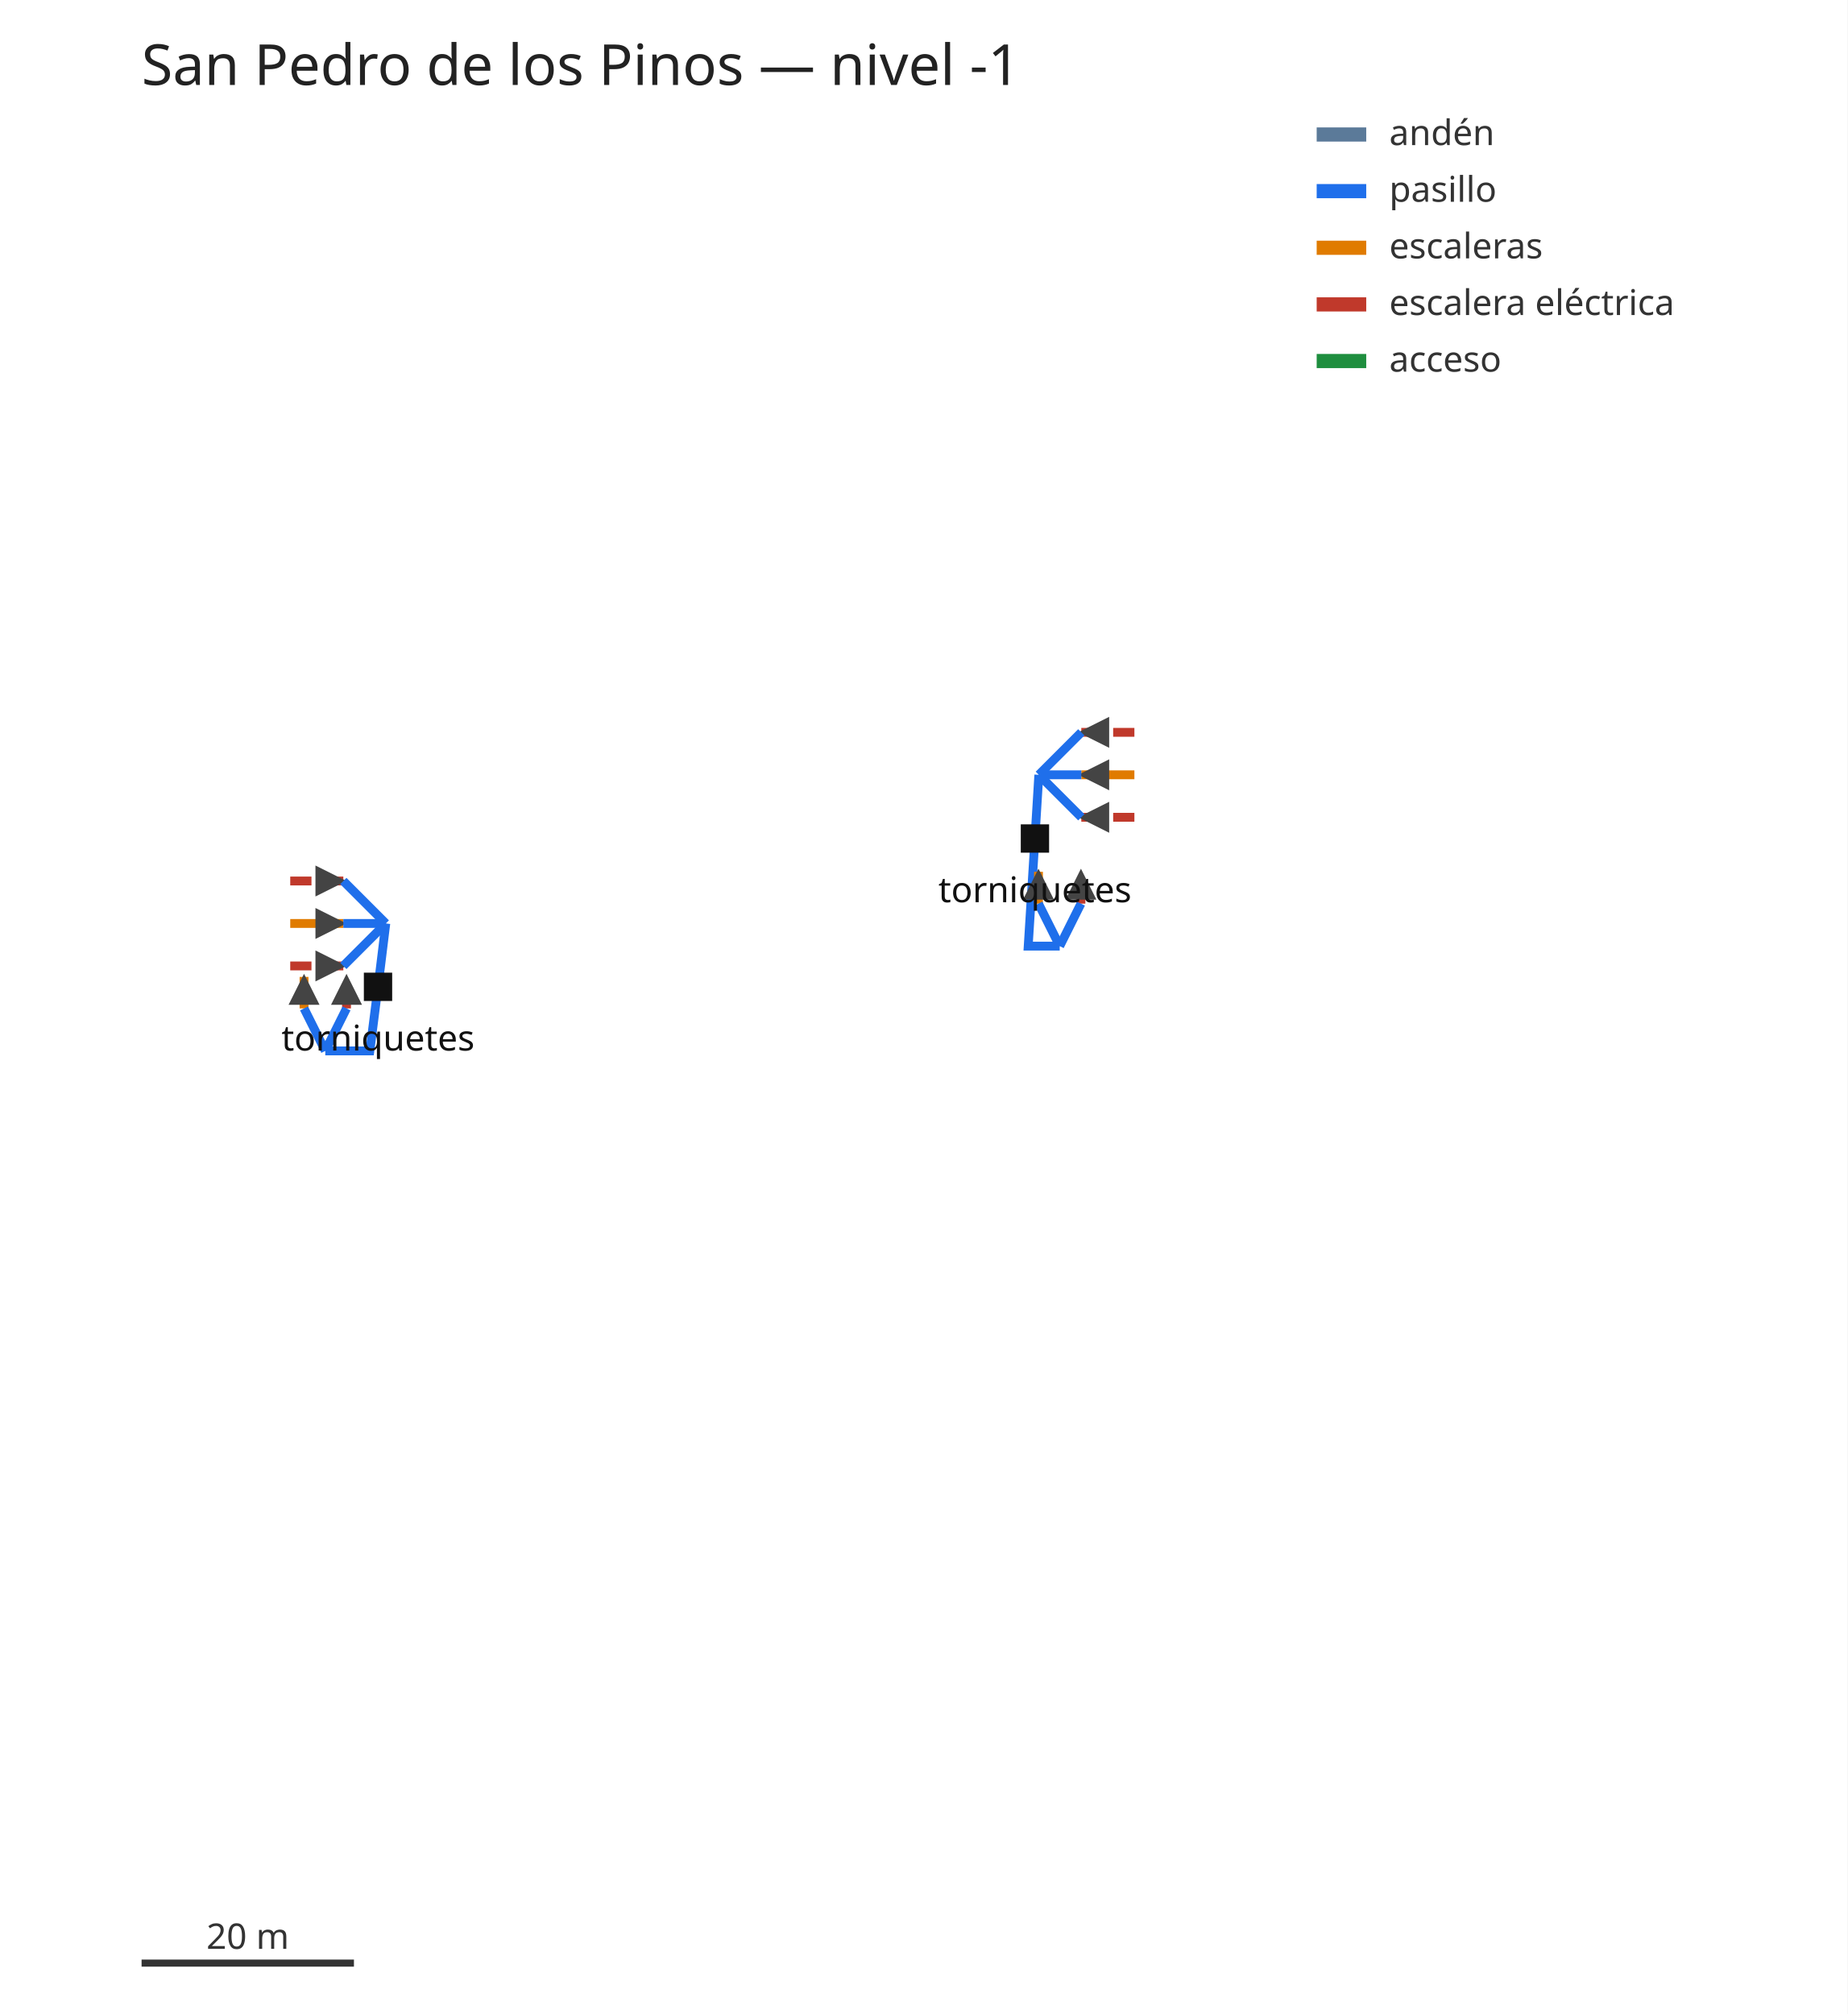
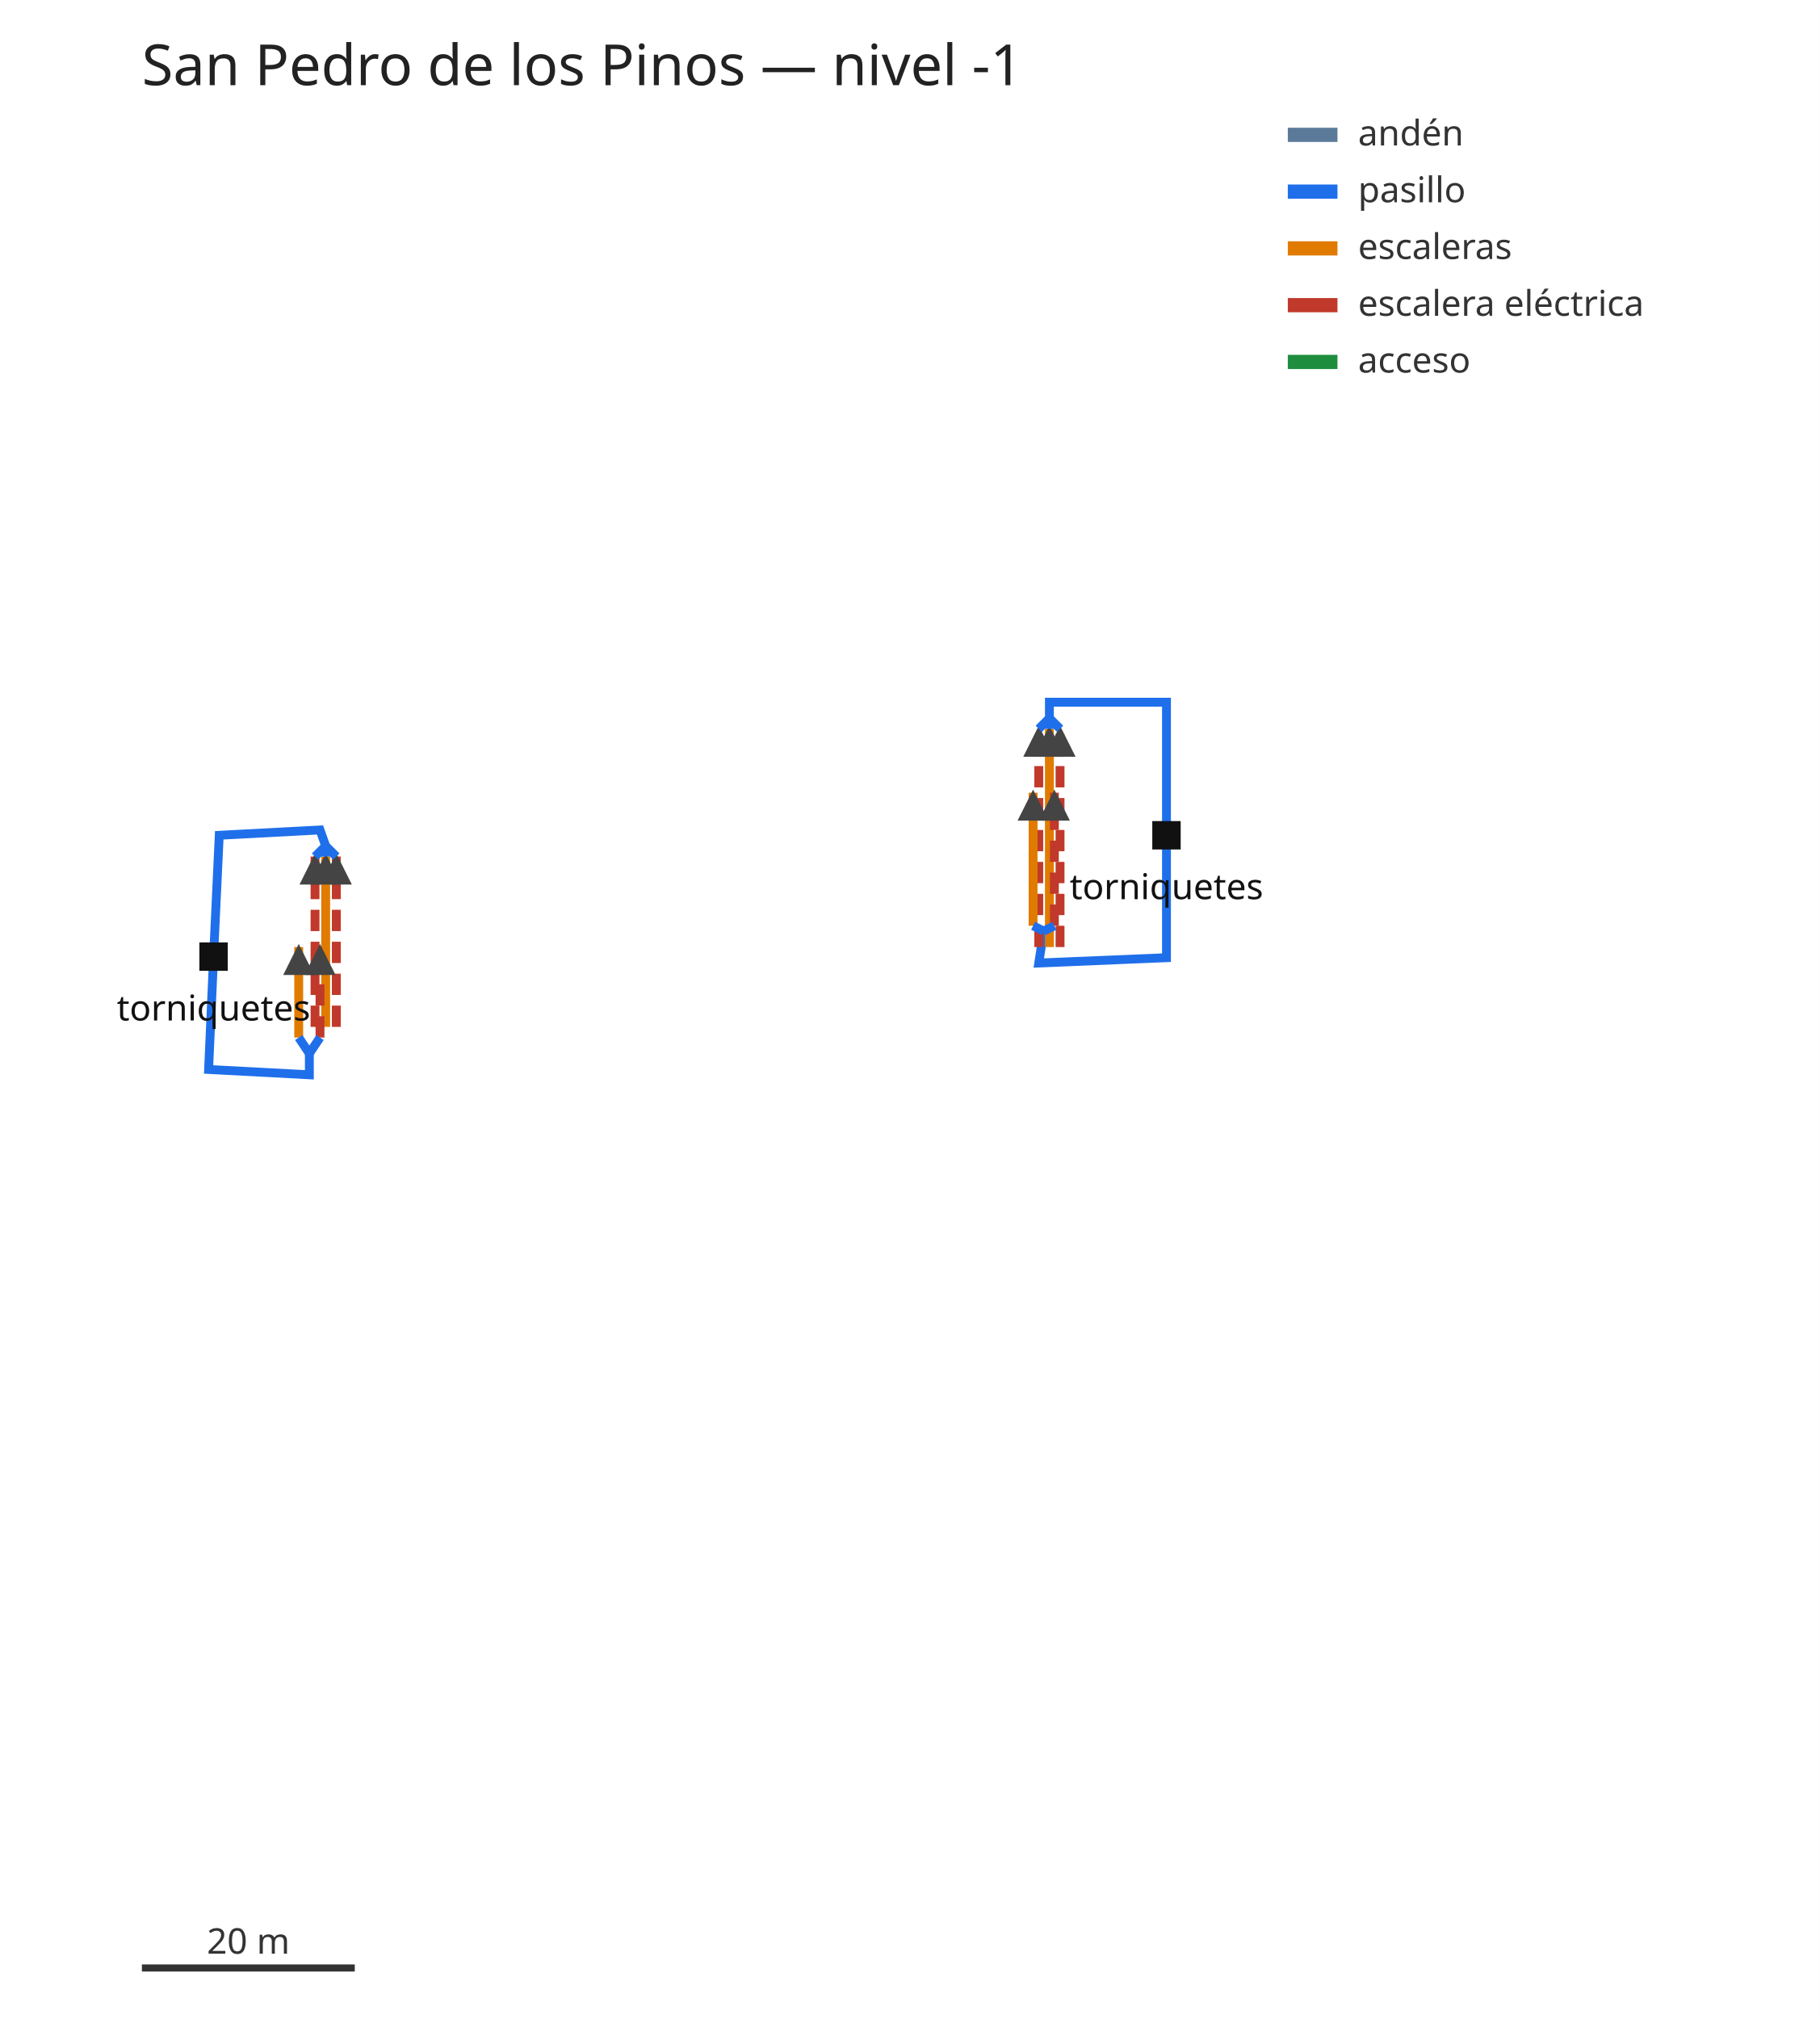
- <svg xmlns="http://www.w3.org/2000/svg" width="522" height="569" viewBox="0 0 522 569">
+ <svg xmlns="http://www.w3.org/2000/svg" width="513" height="569" viewBox="0 0 513 569">
  <rect width="100%" height="100%" fill="#ffffff" />
  <defs>
    <marker id="arrow" viewBox="0 0 10 10" refX="9" refY="5" markerWidth="3.5" markerHeight="3.5" orient="auto">
      <path d="M 0 0 L 10 5 L 0 10 z" fill="#444" />
    </marker>
  </defs>
  <text x="40.0" y="24" font-family="sans-serif" font-size="16" fill="#222">San Pedro de los Pinos — nivel -1</text>
-   <polyline points="293.5,218.9 292.4,236.9 290.5,267.3 299.4,267.3" fill="none" stroke="#1f6feb" stroke-width="2.5" stroke-dasharray="none" />
-   <polyline points="109.0,260.9 106.8,278.8 104.5,296.9 91.9,296.9" fill="none" stroke="#1f6feb" stroke-width="2.5" stroke-dasharray="none" />
-   <polyline points="320.5,230.9 305.5,230.9" fill="none" stroke="#c0392b" stroke-width="2.5" stroke-dasharray="6,3" marker-end="url(#arrow)" />
-   <polyline points="293.5,218.9 305.5,230.9" fill="none" stroke="#1f6feb" stroke-width="2.5" stroke-dasharray="none" />
-   <polyline points="320.5,206.9 305.5,206.9" fill="none" stroke="#c0392b" stroke-width="2.5" stroke-dasharray="6,3" marker-end="url(#arrow)" />
-   <polyline points="293.5,218.9 305.5,206.9" fill="none" stroke="#1f6feb" stroke-width="2.5" stroke-dasharray="none" />
-   <polyline points="320.5,218.9 305.5,218.9" fill="none" stroke="#e07b00" stroke-width="2.5" stroke-dasharray="none" marker-end="url(#arrow)" />
-   <polyline points="293.5,218.9 305.5,218.9" fill="none" stroke="#1f6feb" stroke-width="2.5" stroke-dasharray="none" />
-   <polyline points="82.0,248.9 97.0,248.9" fill="none" stroke="#c0392b" stroke-width="2.5" stroke-dasharray="6,3" marker-end="url(#arrow)" />
-   <polyline points="109.0,260.9 97.0,248.9" fill="none" stroke="#1f6feb" stroke-width="2.5" stroke-dasharray="none" />
-   <polyline points="82.0,272.9 97.0,272.9" fill="none" stroke="#c0392b" stroke-width="2.5" stroke-dasharray="6,3" marker-end="url(#arrow)" />
-   <polyline points="109.0,260.9 97.0,272.9" fill="none" stroke="#1f6feb" stroke-width="2.5" stroke-dasharray="none" />
-   <polyline points="82.0,260.9 97.0,260.9" fill="none" stroke="#e07b00" stroke-width="2.5" stroke-dasharray="none" marker-end="url(#arrow)" />
-   <polyline points="109.0,260.9 97.0,260.9" fill="none" stroke="#1f6feb" stroke-width="2.5" stroke-dasharray="none" />
-   <polyline points="97.9,284.9 97.9,276.0" fill="none" stroke="#c0392b" stroke-width="2.5" stroke-dasharray="6,3" marker-end="url(#arrow)" />
-   <polyline points="91.9,296.9 97.9,284.9" fill="none" stroke="#1f6feb" stroke-width="2.5" stroke-dasharray="none" />
-   <polyline points="305.4,255.3 305.4,246.3" fill="none" stroke="#c0392b" stroke-width="2.5" stroke-dasharray="6,3" marker-end="url(#arrow)" />
-   <polyline points="299.4,267.3 305.4,255.3" fill="none" stroke="#1f6feb" stroke-width="2.5" stroke-dasharray="none" />
-   <polyline points="85.9,284.9 85.9,276.0" fill="none" stroke="#e07b00" stroke-width="2.5" stroke-dasharray="none" marker-end="url(#arrow)" />
-   <polyline points="91.9,296.9 85.9,284.9" fill="none" stroke="#1f6feb" stroke-width="2.5" stroke-dasharray="none" />
-   <polyline points="293.4,255.3 293.4,246.3" fill="none" stroke="#e07b00" stroke-width="2.5" stroke-dasharray="none" marker-end="url(#arrow)" />
-   <polyline points="299.4,267.3 293.4,255.3" fill="none" stroke="#1f6feb" stroke-width="2.5" stroke-dasharray="none" />
-   <rect x="288.4" y="232.9" width="8" height="8" fill="#111111" />
-   <text x="292.4" y="254.9" font-family="sans-serif" font-size="10" fill="#111111" text-anchor="middle">torniquetes</text>
-   <rect x="102.8" y="274.8" width="8" height="8" fill="#111111" />
-   <text x="106.8" y="296.8" font-family="sans-serif" font-size="10" fill="#111111" text-anchor="middle">torniquetes</text>
-   <rect x="372" y="36" width="14" height="4" fill="#5b7a99" />
-   <text x="392.5" y="41.0" font-family="sans-serif" font-size="10" fill="#333" text-anchor="start">andén</text>
-   <rect x="372" y="52" width="14" height="4" fill="#1f6feb" />
-   <text x="392.5" y="57.0" font-family="sans-serif" font-size="10" fill="#333" text-anchor="start">pasillo</text>
-   <rect x="372" y="68" width="14" height="4" fill="#e07b00" />
-   <text x="392.5" y="73.0" font-family="sans-serif" font-size="10" fill="#333" text-anchor="start">escaleras</text>
-   <rect x="372" y="84" width="14" height="4" fill="#c0392b" />
-   <text x="392.5" y="89.0" font-family="sans-serif" font-size="10" fill="#333" text-anchor="start">escalera eléctrica</text>
-   <rect x="372" y="100" width="14" height="4" fill="#1e8e3e" />
-   <text x="392.5" y="105.0" font-family="sans-serif" font-size="10" fill="#333" text-anchor="start">acceso</text>
+   <polyline points="295.8,202.4 295.8,197.9 328.8,197.9 328.8,235.4 328.8,269.9 292.8,271.4 294.2,262.4" fill="none" stroke="#1f6feb" stroke-width="2.5" stroke-dasharray="none" />
+   <polyline points="91.8,238.4 90.2,233.9 61.8,235.4 60.2,269.6 58.8,301.4 87.2,302.9 87.2,296.9" fill="none" stroke="#1f6feb" stroke-width="2.5" stroke-dasharray="none" />
+   <polyline points="292.8,266.9 292.8,205.4" fill="none" stroke="#c0392b" stroke-width="2.5" stroke-dasharray="6,3" marker-end="url(#arrow)" />
+   <polyline points="295.8,202.4 292.8,205.4" fill="none" stroke="#1f6feb" stroke-width="2.5" stroke-dasharray="none" />
+   <polyline points="298.8,266.9 298.8,205.4" fill="none" stroke="#c0392b" stroke-width="2.5" stroke-dasharray="6,3" marker-end="url(#arrow)" />
+   <polyline points="295.8,202.4 298.8,205.4" fill="none" stroke="#1f6feb" stroke-width="2.5" stroke-dasharray="none" />
+   <polyline points="295.8,266.9 295.8,205.4" fill="none" stroke="#e07b00" stroke-width="2.5" stroke-dasharray="none" marker-end="url(#arrow)" />
+   <polyline points="295.8,202.4 295.8,205.4" fill="none" stroke="#1f6feb" stroke-width="2.5" stroke-dasharray="none" />
+   <polyline points="88.8,289.4 88.8,241.4" fill="none" stroke="#c0392b" stroke-width="2.5" stroke-dasharray="6,3" marker-end="url(#arrow)" />
+   <polyline points="91.8,238.4 88.8,241.4" fill="none" stroke="#1f6feb" stroke-width="2.5" stroke-dasharray="none" />
+   <polyline points="94.8,289.4 94.8,241.4" fill="none" stroke="#c0392b" stroke-width="2.5" stroke-dasharray="6,3" marker-end="url(#arrow)" />
+   <polyline points="91.8,238.4 94.8,241.4" fill="none" stroke="#1f6feb" stroke-width="2.5" stroke-dasharray="none" />
+   <polyline points="91.8,289.4 91.8,241.4" fill="none" stroke="#e07b00" stroke-width="2.5" stroke-dasharray="none" marker-end="url(#arrow)" />
+   <polyline points="91.8,238.4 91.8,241.4" fill="none" stroke="#1f6feb" stroke-width="2.5" stroke-dasharray="none" />
+   <polyline points="90.2,292.4 90.2,266.9" fill="none" stroke="#c0392b" stroke-width="2.5" stroke-dasharray="6,3" marker-end="url(#arrow)" />
+   <polyline points="87.2,296.9 90.2,292.4" fill="none" stroke="#1f6feb" stroke-width="2.5" stroke-dasharray="none" />
+   <polyline points="297.2,260.9 297.2,223.4" fill="none" stroke="#c0392b" stroke-width="2.5" stroke-dasharray="6,3" marker-end="url(#arrow)" />
+   <polyline points="294.2,262.4 297.2,260.9" fill="none" stroke="#1f6feb" stroke-width="2.5" stroke-dasharray="none" />
+   <polyline points="84.2,292.4 84.2,266.9" fill="none" stroke="#e07b00" stroke-width="2.5" stroke-dasharray="none" marker-end="url(#arrow)" />
+   <polyline points="87.2,296.9 84.2,292.4" fill="none" stroke="#1f6feb" stroke-width="2.5" stroke-dasharray="none" />
+   <polyline points="291.2,260.9 291.2,223.4" fill="none" stroke="#e07b00" stroke-width="2.5" stroke-dasharray="none" marker-end="url(#arrow)" />
+   <polyline points="294.2,262.4 291.2,260.9" fill="none" stroke="#1f6feb" stroke-width="2.5" stroke-dasharray="none" />
+   <rect x="324.8" y="231.4" width="8" height="8" fill="#111111" />
+   <text x="328.8" y="253.4" font-family="sans-serif" font-size="10" fill="#111111" text-anchor="middle">torniquetes</text>
+   <rect x="56.2" y="265.6" width="8" height="8" fill="#111111" />
+   <text x="60.2" y="287.6" font-family="sans-serif" font-size="10" fill="#111111" text-anchor="middle">torniquetes</text>
+   <rect x="363" y="36" width="14" height="4" fill="#5b7a99" />
+   <text x="382.8" y="41.0" font-family="sans-serif" font-size="10" fill="#333" text-anchor="start">andén</text>
+   <rect x="363" y="52" width="14" height="4" fill="#1f6feb" />
+   <text x="382.8" y="57.0" font-family="sans-serif" font-size="10" fill="#333" text-anchor="start">pasillo</text>
+   <rect x="363" y="68" width="14" height="4" fill="#e07b00" />
+   <text x="382.8" y="73.0" font-family="sans-serif" font-size="10" fill="#333" text-anchor="start">escaleras</text>
+   <rect x="363" y="84" width="14" height="4" fill="#c0392b" />
+   <text x="382.8" y="89.0" font-family="sans-serif" font-size="10" fill="#333" text-anchor="start">escalera eléctrica</text>
+   <rect x="363" y="100" width="14" height="4" fill="#1e8e3e" />
+   <text x="382.8" y="105.0" font-family="sans-serif" font-size="10" fill="#333" text-anchor="start">acceso</text>
  <line x1="40.0" y1="554.623" x2="100.0" y2="554.623" stroke="#333" stroke-width="2" />
  <text x="70.0" y="550.6" font-family="sans-serif" font-size="10" fill="#333" text-anchor="middle">20 m</text>
</svg>
